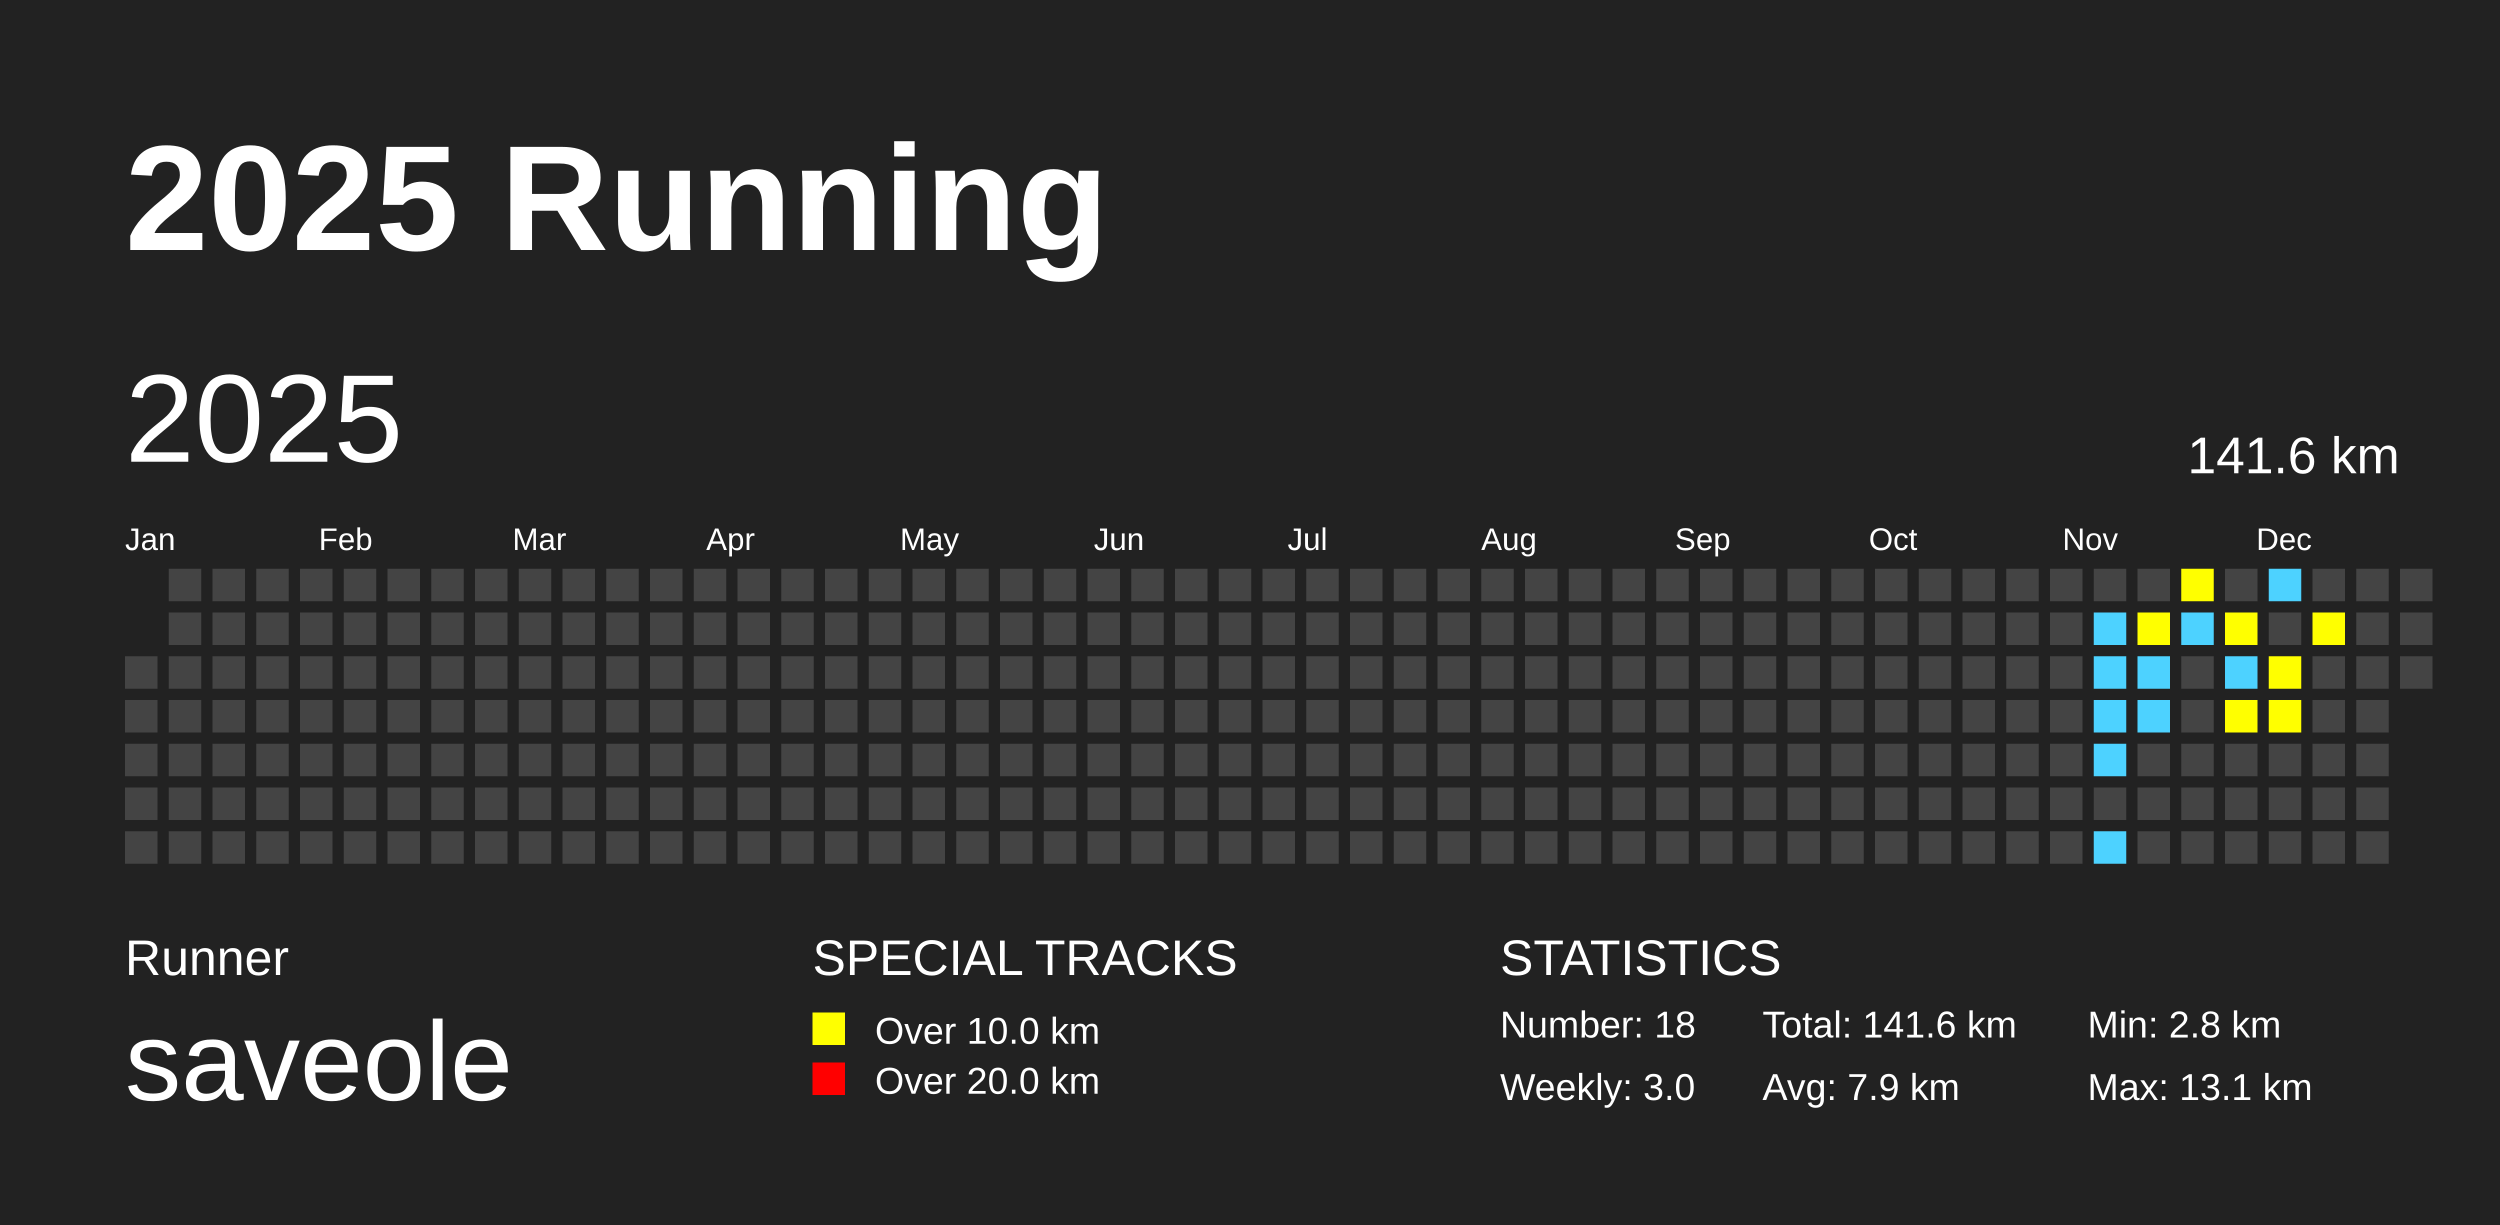
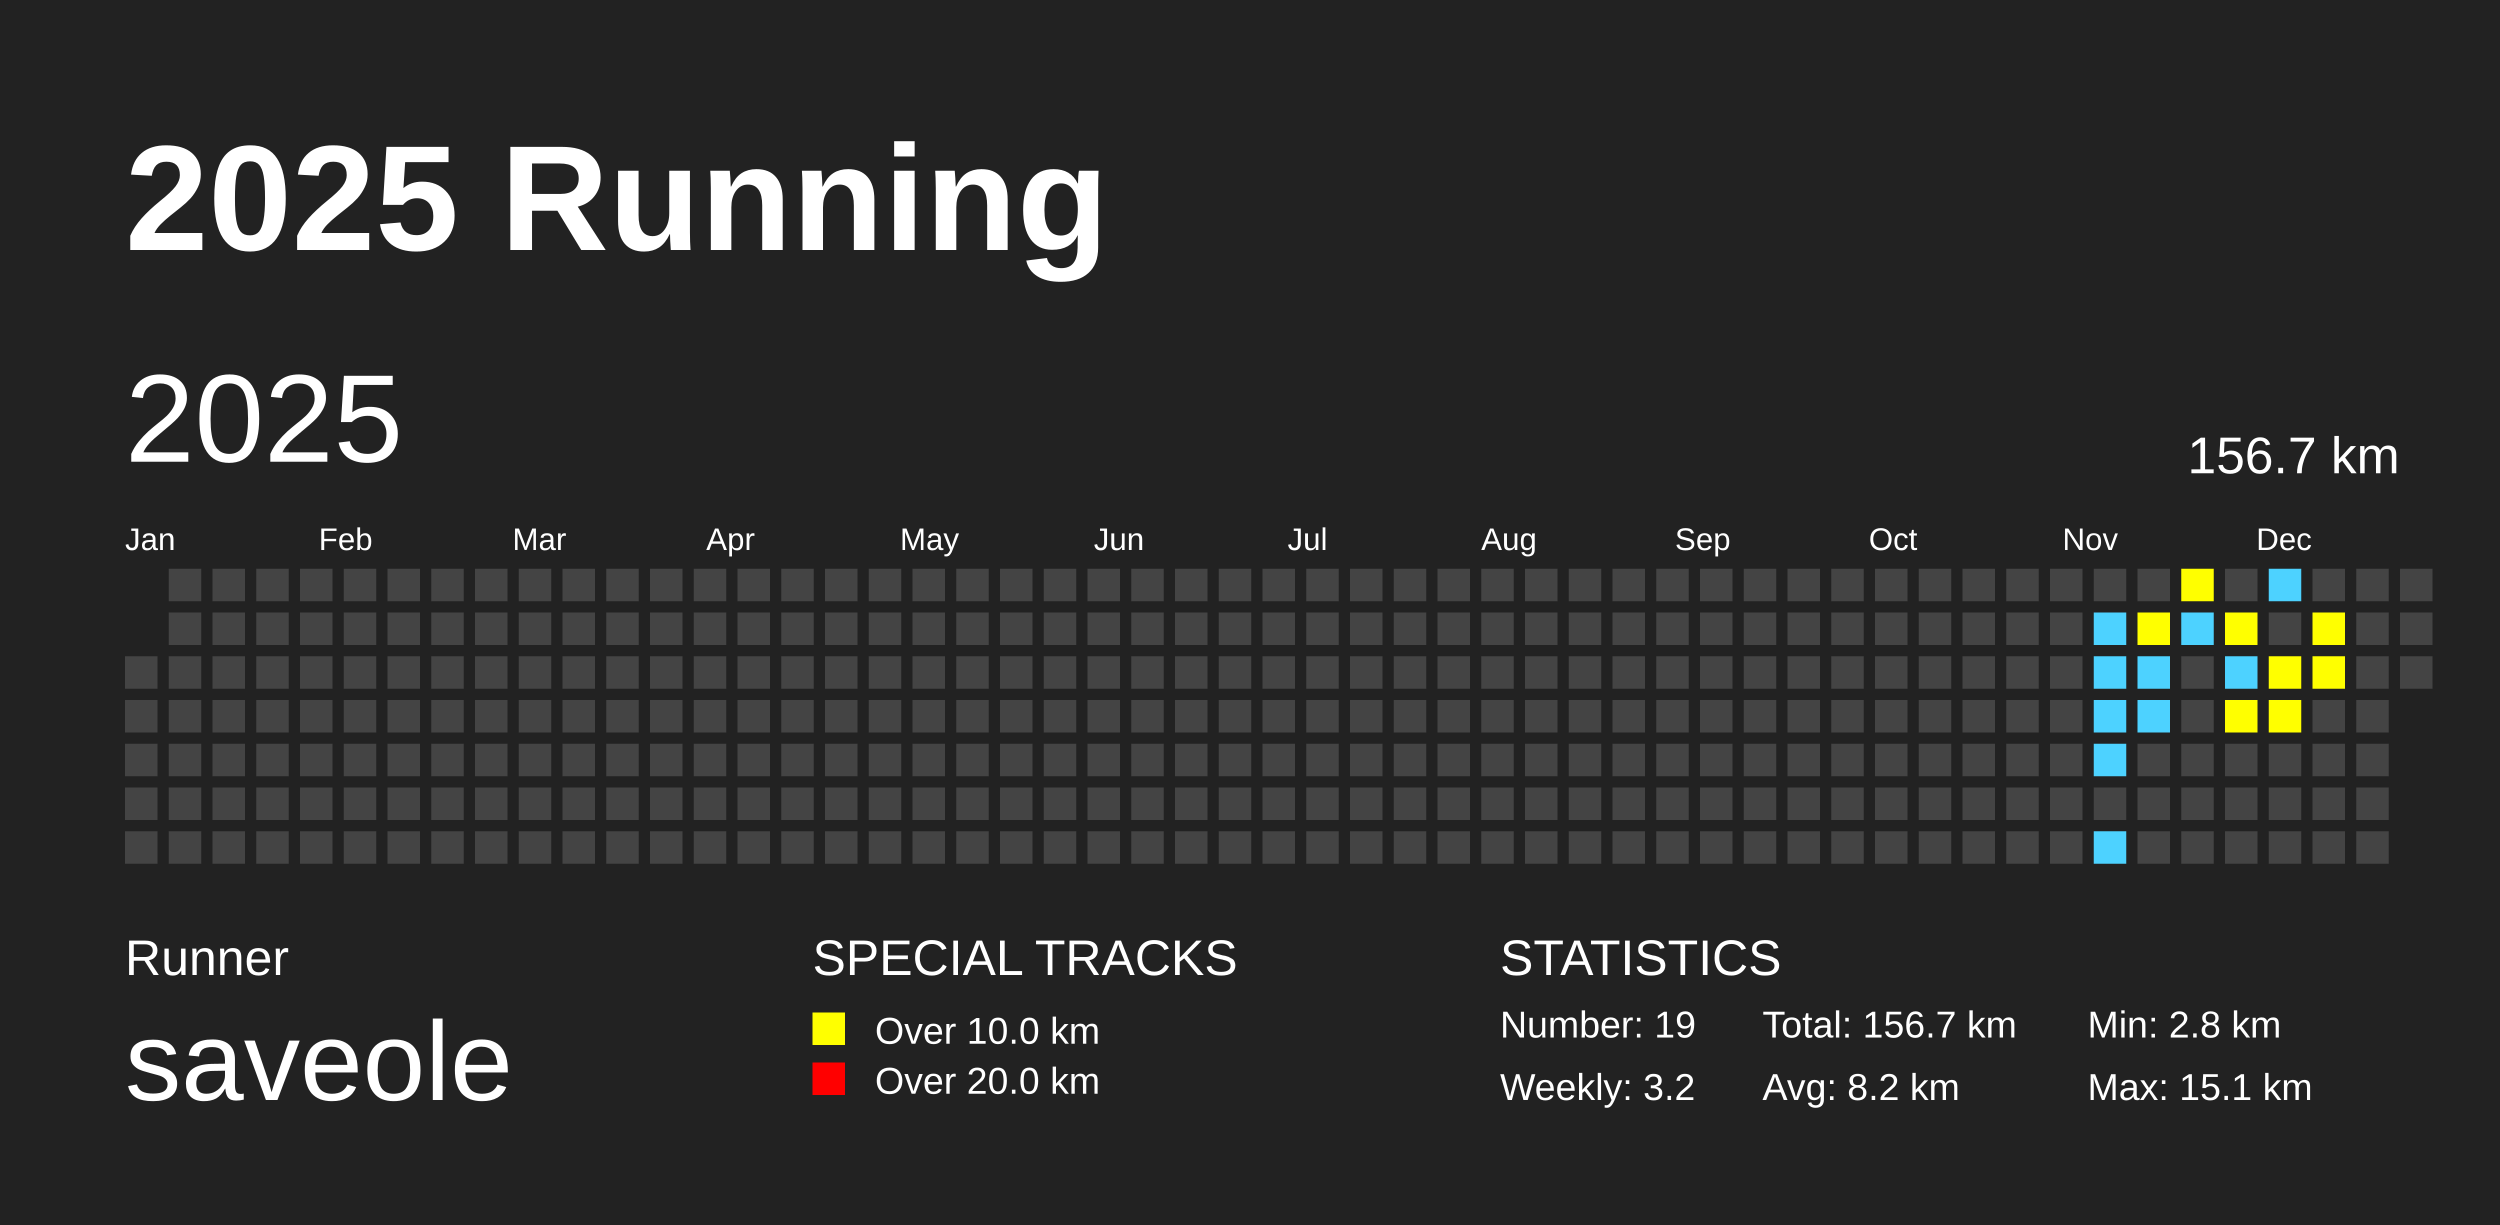
<svg xmlns="http://www.w3.org/2000/svg" baseProfile="full" height="98mm" version="1.1" viewBox="0,0,200,98" width="200mm">
  <defs />
  <rect fill="#222222" height="98" width="200" x="0" y="0" />
  <text fill="#FFFFFF" style="font-size:12px; font-family:Arial; font-weight:bold;" x="10" y="20">2025 Running</text>
  <text fill="#FFFFFF" style="font-size:4px; font-family:Arial" x="10" y="78">Runner</text>
  <text fill="#FFFFFF" style="font-size:9px; font-family:Arial" x="10" y="88">saveole</text>
  <text fill="#FFFFFF" style="font-size:4px; font-family:Arial" x="65" y="78">SPECIAL TRACKS</text>
  <rect fill="yellow" height="2.6" width="2.6" x="65" y="81" />
  <text fill="#FFFFFF" style="font-size:3px; font-family:Arial" x="70" y="83.5">Over 10.0 km</text>
  <rect fill="red" height="2.6" width="2.6" x="65" y="85" />
  <text fill="#FFFFFF" style="font-size:3px; font-family:Arial" x="70" y="87.5">Over 20.0 km</text>
  <text fill="#FFFFFF" style="font-size:4px; font-family:Arial" x="120" y="78">STATISTICS</text>
-   <text fill="#FFFFFF" style="font-size:3px; font-family:Arial" x="120" y="83">Number: 18</text>
-   <text fill="#FFFFFF" style="font-size:3px; font-family:Arial" x="120" y="88">Weekly: 3.0</text>
-   <text fill="#FFFFFF" style="font-size:3px; font-family:Arial" x="141" y="83">Total: 141.6 km</text>
-   <text fill="#FFFFFF" style="font-size:3px; font-family:Arial" x="141" y="88">Avg: 7.9 km</text>
+   <text fill="#FFFFFF" style="font-size:3px; font-family:Arial" x="120" y="83">Number: 19</text>
+   <text fill="#FFFFFF" style="font-size:3px; font-family:Arial" x="120" y="88">Weekly: 3.2</text>
+   <text fill="#FFFFFF" style="font-size:3px; font-family:Arial" x="141" y="83">Total: 156.7 km</text>
+   <text fill="#FFFFFF" style="font-size:3px; font-family:Arial" x="141" y="88">Avg: 8.2 km</text>
  <text fill="#FFFFFF" style="font-size:3px; font-family:Arial" x="167" y="83">Min: 2.8 km</text>
-   <text fill="#FFFFFF" style="font-size:3px; font-family:Arial" x="167" y="88">Max: 13.1 km</text>
+   <text fill="#FFFFFF" style="font-size:3px; font-family:Arial" x="167" y="88">Max: 15.1 km</text>
  <text dominant-baseline="hanging" fill="#FFFFFF" style="font-size:10.0px; font-family:Arial;" x="10" y="30">2025</text>
-   <text dominant-baseline="hanging" fill="#FFFFFF" style="font-size:4.125px; font-family:Arial;" x="175" y="35">141.6 km</text>
+   <text dominant-baseline="hanging" fill="#FFFFFF" style="font-size:4.125px; font-family:Arial;" x="175" y="35">156.7 km</text>
  <text fill="#FFFFFF" style="font-size:2.5px; font-family:Arial" x="10.0" y="44">Jan</text>
  <text fill="#FFFFFF" style="font-size:2.5px; font-family:Arial" x="25.5" y="44">Feb</text>
  <text fill="#FFFFFF" style="font-size:2.5px; font-family:Arial" x="41.0" y="44">Mar</text>
  <text fill="#FFFFFF" style="font-size:2.5px; font-family:Arial" x="56.5" y="44">Apr</text>
  <text fill="#FFFFFF" style="font-size:2.5px; font-family:Arial" x="72.0" y="44">May</text>
  <text fill="#FFFFFF" style="font-size:2.5px; font-family:Arial" x="87.5" y="44">Jun</text>
  <text fill="#FFFFFF" style="font-size:2.5px; font-family:Arial" x="103.0" y="44">Jul</text>
  <text fill="#FFFFFF" style="font-size:2.5px; font-family:Arial" x="118.5" y="44">Aug</text>
  <text fill="#FFFFFF" style="font-size:2.5px; font-family:Arial" x="134.0" y="44">Sep</text>
  <text fill="#FFFFFF" style="font-size:2.5px; font-family:Arial" x="149.5" y="44">Oct</text>
  <text fill="#FFFFFF" style="font-size:2.5px; font-family:Arial" x="165.0" y="44">Nov</text>
  <text fill="#FFFFFF" style="font-size:2.5px; font-family:Arial" x="180.5" y="44">Dec</text>
  <rect fill="#444444" height="2.6" width="2.6" x="10.0" y="52.5" />
  <rect fill="#444444" height="2.6" width="2.6" x="10.0" y="56.0" />
  <rect fill="#444444" height="2.6" width="2.6" x="10.0" y="59.5" />
  <rect fill="#444444" height="2.6" width="2.6" x="10.0" y="63.0" />
  <rect fill="#444444" height="2.6" width="2.6" x="10.0" y="66.5" />
  <rect fill="#444444" height="2.6" width="2.6" x="13.5" y="45.5" />
  <rect fill="#444444" height="2.6" width="2.6" x="13.5" y="49.0" />
  <rect fill="#444444" height="2.6" width="2.6" x="13.5" y="52.5" />
  <rect fill="#444444" height="2.6" width="2.6" x="13.5" y="56.0" />
  <rect fill="#444444" height="2.6" width="2.6" x="13.5" y="59.5" />
  <rect fill="#444444" height="2.6" width="2.6" x="13.5" y="63.0" />
  <rect fill="#444444" height="2.6" width="2.6" x="13.5" y="66.5" />
  <rect fill="#444444" height="2.6" width="2.6" x="17.0" y="45.5" />
  <rect fill="#444444" height="2.6" width="2.6" x="17.0" y="49.0" />
  <rect fill="#444444" height="2.6" width="2.6" x="17.0" y="52.5" />
  <rect fill="#444444" height="2.6" width="2.6" x="17.0" y="56.0" />
  <rect fill="#444444" height="2.6" width="2.6" x="17.0" y="59.5" />
  <rect fill="#444444" height="2.6" width="2.6" x="17.0" y="63.0" />
  <rect fill="#444444" height="2.6" width="2.6" x="17.0" y="66.5" />
  <rect fill="#444444" height="2.6" width="2.6" x="20.5" y="45.5" />
  <rect fill="#444444" height="2.6" width="2.6" x="20.5" y="49.0" />
  <rect fill="#444444" height="2.6" width="2.6" x="20.5" y="52.5" />
  <rect fill="#444444" height="2.6" width="2.6" x="20.5" y="56.0" />
  <rect fill="#444444" height="2.6" width="2.6" x="20.5" y="59.5" />
  <rect fill="#444444" height="2.6" width="2.6" x="20.5" y="63.0" />
  <rect fill="#444444" height="2.6" width="2.6" x="20.5" y="66.5" />
  <rect fill="#444444" height="2.6" width="2.6" x="24.0" y="45.5" />
  <rect fill="#444444" height="2.6" width="2.6" x="24.0" y="49.0" />
  <rect fill="#444444" height="2.6" width="2.6" x="24.0" y="52.5" />
  <rect fill="#444444" height="2.6" width="2.6" x="24.0" y="56.0" />
  <rect fill="#444444" height="2.6" width="2.6" x="24.0" y="59.5" />
  <rect fill="#444444" height="2.6" width="2.6" x="24.0" y="63.0" />
  <rect fill="#444444" height="2.6" width="2.6" x="24.0" y="66.5" />
  <rect fill="#444444" height="2.6" width="2.6" x="27.5" y="45.5" />
  <rect fill="#444444" height="2.6" width="2.6" x="27.5" y="49.0" />
  <rect fill="#444444" height="2.6" width="2.6" x="27.5" y="52.5" />
  <rect fill="#444444" height="2.6" width="2.6" x="27.5" y="56.0" />
  <rect fill="#444444" height="2.6" width="2.6" x="27.5" y="59.5" />
  <rect fill="#444444" height="2.6" width="2.6" x="27.5" y="63.0" />
  <rect fill="#444444" height="2.6" width="2.6" x="27.5" y="66.5" />
  <rect fill="#444444" height="2.6" width="2.6" x="31.0" y="45.5" />
  <rect fill="#444444" height="2.6" width="2.6" x="31.0" y="49.0" />
  <rect fill="#444444" height="2.6" width="2.6" x="31.0" y="52.5" />
  <rect fill="#444444" height="2.6" width="2.6" x="31.0" y="56.0" />
  <rect fill="#444444" height="2.6" width="2.6" x="31.0" y="59.5" />
  <rect fill="#444444" height="2.6" width="2.6" x="31.0" y="63.0" />
  <rect fill="#444444" height="2.6" width="2.6" x="31.0" y="66.5" />
  <rect fill="#444444" height="2.6" width="2.6" x="34.5" y="45.5" />
  <rect fill="#444444" height="2.6" width="2.6" x="34.5" y="49.0" />
  <rect fill="#444444" height="2.6" width="2.6" x="34.5" y="52.5" />
  <rect fill="#444444" height="2.6" width="2.6" x="34.5" y="56.0" />
  <rect fill="#444444" height="2.6" width="2.6" x="34.5" y="59.5" />
  <rect fill="#444444" height="2.6" width="2.6" x="34.5" y="63.0" />
  <rect fill="#444444" height="2.6" width="2.6" x="34.5" y="66.5" />
  <rect fill="#444444" height="2.6" width="2.6" x="38.0" y="45.5" />
  <rect fill="#444444" height="2.6" width="2.6" x="38.0" y="49.0" />
  <rect fill="#444444" height="2.6" width="2.6" x="38.0" y="52.5" />
  <rect fill="#444444" height="2.6" width="2.6" x="38.0" y="56.0" />
  <rect fill="#444444" height="2.6" width="2.6" x="38.0" y="59.5" />
  <rect fill="#444444" height="2.6" width="2.6" x="38.0" y="63.0" />
  <rect fill="#444444" height="2.6" width="2.6" x="38.0" y="66.5" />
  <rect fill="#444444" height="2.6" width="2.6" x="41.5" y="45.5" />
  <rect fill="#444444" height="2.6" width="2.6" x="41.5" y="49.0" />
  <rect fill="#444444" height="2.6" width="2.6" x="41.5" y="52.5" />
  <rect fill="#444444" height="2.6" width="2.6" x="41.5" y="56.0" />
  <rect fill="#444444" height="2.6" width="2.6" x="41.5" y="59.5" />
  <rect fill="#444444" height="2.6" width="2.6" x="41.5" y="63.0" />
  <rect fill="#444444" height="2.6" width="2.6" x="41.5" y="66.5" />
  <rect fill="#444444" height="2.6" width="2.6" x="45.0" y="45.5" />
  <rect fill="#444444" height="2.6" width="2.6" x="45.0" y="49.0" />
  <rect fill="#444444" height="2.6" width="2.6" x="45.0" y="52.5" />
  <rect fill="#444444" height="2.6" width="2.6" x="45.0" y="56.0" />
  <rect fill="#444444" height="2.6" width="2.6" x="45.0" y="59.5" />
  <rect fill="#444444" height="2.6" width="2.6" x="45.0" y="63.0" />
  <rect fill="#444444" height="2.6" width="2.6" x="45.0" y="66.5" />
  <rect fill="#444444" height="2.6" width="2.6" x="48.5" y="45.5" />
  <rect fill="#444444" height="2.6" width="2.6" x="48.5" y="49.0" />
  <rect fill="#444444" height="2.6" width="2.6" x="48.5" y="52.5" />
  <rect fill="#444444" height="2.6" width="2.6" x="48.5" y="56.0" />
  <rect fill="#444444" height="2.6" width="2.6" x="48.5" y="59.5" />
  <rect fill="#444444" height="2.6" width="2.6" x="48.5" y="63.0" />
  <rect fill="#444444" height="2.6" width="2.6" x="48.5" y="66.5" />
  <rect fill="#444444" height="2.6" width="2.6" x="52.0" y="45.5" />
  <rect fill="#444444" height="2.6" width="2.6" x="52.0" y="49.0" />
  <rect fill="#444444" height="2.6" width="2.6" x="52.0" y="52.5" />
  <rect fill="#444444" height="2.6" width="2.6" x="52.0" y="56.0" />
  <rect fill="#444444" height="2.6" width="2.6" x="52.0" y="59.5" />
  <rect fill="#444444" height="2.6" width="2.6" x="52.0" y="63.0" />
  <rect fill="#444444" height="2.6" width="2.6" x="52.0" y="66.5" />
  <rect fill="#444444" height="2.6" width="2.6" x="55.5" y="45.5" />
  <rect fill="#444444" height="2.6" width="2.6" x="55.5" y="49.0" />
  <rect fill="#444444" height="2.6" width="2.6" x="55.5" y="52.5" />
  <rect fill="#444444" height="2.6" width="2.6" x="55.5" y="56.0" />
  <rect fill="#444444" height="2.6" width="2.6" x="55.5" y="59.5" />
  <rect fill="#444444" height="2.6" width="2.6" x="55.5" y="63.0" />
  <rect fill="#444444" height="2.6" width="2.6" x="55.5" y="66.5" />
  <rect fill="#444444" height="2.6" width="2.6" x="59.0" y="45.5" />
  <rect fill="#444444" height="2.6" width="2.6" x="59.0" y="49.0" />
  <rect fill="#444444" height="2.6" width="2.6" x="59.0" y="52.5" />
  <rect fill="#444444" height="2.6" width="2.6" x="59.0" y="56.0" />
  <rect fill="#444444" height="2.6" width="2.6" x="59.0" y="59.5" />
  <rect fill="#444444" height="2.6" width="2.6" x="59.0" y="63.0" />
  <rect fill="#444444" height="2.6" width="2.6" x="59.0" y="66.5" />
  <rect fill="#444444" height="2.6" width="2.6" x="62.5" y="45.5" />
  <rect fill="#444444" height="2.6" width="2.6" x="62.5" y="49.0" />
  <rect fill="#444444" height="2.6" width="2.6" x="62.5" y="52.5" />
  <rect fill="#444444" height="2.6" width="2.6" x="62.5" y="56.0" />
  <rect fill="#444444" height="2.6" width="2.6" x="62.5" y="59.5" />
  <rect fill="#444444" height="2.6" width="2.6" x="62.5" y="63.0" />
  <rect fill="#444444" height="2.6" width="2.6" x="62.5" y="66.5" />
  <rect fill="#444444" height="2.6" width="2.6" x="66.0" y="45.5" />
  <rect fill="#444444" height="2.6" width="2.6" x="66.0" y="49.0" />
  <rect fill="#444444" height="2.6" width="2.6" x="66.0" y="52.5" />
  <rect fill="#444444" height="2.6" width="2.6" x="66.0" y="56.0" />
  <rect fill="#444444" height="2.6" width="2.6" x="66.0" y="59.5" />
  <rect fill="#444444" height="2.6" width="2.6" x="66.0" y="63.0" />
  <rect fill="#444444" height="2.6" width="2.6" x="66.0" y="66.5" />
  <rect fill="#444444" height="2.6" width="2.6" x="69.5" y="45.5" />
  <rect fill="#444444" height="2.6" width="2.6" x="69.5" y="49.0" />
  <rect fill="#444444" height="2.6" width="2.6" x="69.5" y="52.5" />
  <rect fill="#444444" height="2.6" width="2.6" x="69.5" y="56.0" />
  <rect fill="#444444" height="2.6" width="2.6" x="69.5" y="59.5" />
  <rect fill="#444444" height="2.6" width="2.6" x="69.5" y="63.0" />
  <rect fill="#444444" height="2.6" width="2.6" x="69.5" y="66.5" />
  <rect fill="#444444" height="2.6" width="2.6" x="73.0" y="45.5" />
  <rect fill="#444444" height="2.6" width="2.6" x="73.0" y="49.0" />
  <rect fill="#444444" height="2.6" width="2.6" x="73.0" y="52.5" />
  <rect fill="#444444" height="2.6" width="2.6" x="73.0" y="56.0" />
  <rect fill="#444444" height="2.6" width="2.6" x="73.0" y="59.5" />
  <rect fill="#444444" height="2.6" width="2.6" x="73.0" y="63.0" />
  <rect fill="#444444" height="2.6" width="2.6" x="73.0" y="66.5" />
  <rect fill="#444444" height="2.6" width="2.6" x="76.5" y="45.5" />
  <rect fill="#444444" height="2.6" width="2.6" x="76.5" y="49.0" />
  <rect fill="#444444" height="2.6" width="2.6" x="76.5" y="52.5" />
  <rect fill="#444444" height="2.6" width="2.6" x="76.5" y="56.0" />
  <rect fill="#444444" height="2.6" width="2.6" x="76.5" y="59.5" />
  <rect fill="#444444" height="2.6" width="2.6" x="76.5" y="63.0" />
  <rect fill="#444444" height="2.6" width="2.6" x="76.5" y="66.5" />
  <rect fill="#444444" height="2.6" width="2.6" x="80.0" y="45.5" />
  <rect fill="#444444" height="2.6" width="2.6" x="80.0" y="49.0" />
  <rect fill="#444444" height="2.6" width="2.6" x="80.0" y="52.5" />
  <rect fill="#444444" height="2.6" width="2.6" x="80.0" y="56.0" />
  <rect fill="#444444" height="2.6" width="2.6" x="80.0" y="59.5" />
  <rect fill="#444444" height="2.6" width="2.6" x="80.0" y="63.0" />
  <rect fill="#444444" height="2.6" width="2.6" x="80.0" y="66.5" />
  <rect fill="#444444" height="2.6" width="2.6" x="83.5" y="45.5" />
  <rect fill="#444444" height="2.6" width="2.6" x="83.5" y="49.0" />
  <rect fill="#444444" height="2.6" width="2.6" x="83.5" y="52.5" />
  <rect fill="#444444" height="2.6" width="2.6" x="83.5" y="56.0" />
  <rect fill="#444444" height="2.6" width="2.6" x="83.5" y="59.5" />
  <rect fill="#444444" height="2.6" width="2.6" x="83.5" y="63.0" />
  <rect fill="#444444" height="2.6" width="2.6" x="83.5" y="66.5" />
  <rect fill="#444444" height="2.6" width="2.6" x="87.0" y="45.5" />
  <rect fill="#444444" height="2.6" width="2.6" x="87.0" y="49.0" />
  <rect fill="#444444" height="2.6" width="2.6" x="87.0" y="52.5" />
  <rect fill="#444444" height="2.6" width="2.6" x="87.0" y="56.0" />
  <rect fill="#444444" height="2.6" width="2.6" x="87.0" y="59.5" />
  <rect fill="#444444" height="2.6" width="2.6" x="87.0" y="63.0" />
  <rect fill="#444444" height="2.6" width="2.6" x="87.0" y="66.5" />
  <rect fill="#444444" height="2.6" width="2.6" x="90.5" y="45.5" />
  <rect fill="#444444" height="2.6" width="2.6" x="90.5" y="49.0" />
  <rect fill="#444444" height="2.6" width="2.6" x="90.5" y="52.5" />
  <rect fill="#444444" height="2.6" width="2.6" x="90.5" y="56.0" />
  <rect fill="#444444" height="2.6" width="2.6" x="90.5" y="59.5" />
  <rect fill="#444444" height="2.6" width="2.6" x="90.5" y="63.0" />
  <rect fill="#444444" height="2.6" width="2.6" x="90.5" y="66.5" />
  <rect fill="#444444" height="2.6" width="2.6" x="94.0" y="45.5" />
  <rect fill="#444444" height="2.6" width="2.6" x="94.0" y="49.0" />
  <rect fill="#444444" height="2.6" width="2.6" x="94.0" y="52.5" />
  <rect fill="#444444" height="2.6" width="2.6" x="94.0" y="56.0" />
  <rect fill="#444444" height="2.6" width="2.6" x="94.0" y="59.5" />
  <rect fill="#444444" height="2.6" width="2.6" x="94.0" y="63.0" />
  <rect fill="#444444" height="2.6" width="2.6" x="94.0" y="66.5" />
  <rect fill="#444444" height="2.6" width="2.6" x="97.5" y="45.5" />
  <rect fill="#444444" height="2.6" width="2.6" x="97.5" y="49.0" />
  <rect fill="#444444" height="2.6" width="2.6" x="97.5" y="52.5" />
  <rect fill="#444444" height="2.6" width="2.6" x="97.5" y="56.0" />
  <rect fill="#444444" height="2.6" width="2.6" x="97.5" y="59.5" />
  <rect fill="#444444" height="2.6" width="2.6" x="97.5" y="63.0" />
  <rect fill="#444444" height="2.6" width="2.6" x="97.5" y="66.5" />
  <rect fill="#444444" height="2.6" width="2.6" x="101.0" y="45.5" />
  <rect fill="#444444" height="2.6" width="2.6" x="101.0" y="49.0" />
  <rect fill="#444444" height="2.6" width="2.6" x="101.0" y="52.5" />
  <rect fill="#444444" height="2.6" width="2.6" x="101.0" y="56.0" />
  <rect fill="#444444" height="2.6" width="2.6" x="101.0" y="59.5" />
  <rect fill="#444444" height="2.6" width="2.6" x="101.0" y="63.0" />
  <rect fill="#444444" height="2.6" width="2.6" x="101.0" y="66.5" />
  <rect fill="#444444" height="2.6" width="2.6" x="104.5" y="45.5" />
  <rect fill="#444444" height="2.6" width="2.6" x="104.5" y="49.0" />
  <rect fill="#444444" height="2.6" width="2.6" x="104.5" y="52.5" />
  <rect fill="#444444" height="2.6" width="2.6" x="104.5" y="56.0" />
  <rect fill="#444444" height="2.6" width="2.6" x="104.5" y="59.5" />
  <rect fill="#444444" height="2.6" width="2.6" x="104.5" y="63.0" />
  <rect fill="#444444" height="2.6" width="2.6" x="104.5" y="66.5" />
  <rect fill="#444444" height="2.6" width="2.6" x="108.0" y="45.5" />
  <rect fill="#444444" height="2.6" width="2.6" x="108.0" y="49.0" />
  <rect fill="#444444" height="2.6" width="2.6" x="108.0" y="52.5" />
  <rect fill="#444444" height="2.6" width="2.6" x="108.0" y="56.0" />
  <rect fill="#444444" height="2.6" width="2.6" x="108.0" y="59.5" />
  <rect fill="#444444" height="2.6" width="2.6" x="108.0" y="63.0" />
  <rect fill="#444444" height="2.6" width="2.6" x="108.0" y="66.5" />
  <rect fill="#444444" height="2.6" width="2.6" x="111.5" y="45.5" />
  <rect fill="#444444" height="2.6" width="2.6" x="111.5" y="49.0" />
  <rect fill="#444444" height="2.6" width="2.6" x="111.5" y="52.5" />
  <rect fill="#444444" height="2.6" width="2.6" x="111.5" y="56.0" />
  <rect fill="#444444" height="2.6" width="2.6" x="111.5" y="59.5" />
  <rect fill="#444444" height="2.6" width="2.6" x="111.5" y="63.0" />
  <rect fill="#444444" height="2.6" width="2.6" x="111.5" y="66.5" />
  <rect fill="#444444" height="2.6" width="2.6" x="115.0" y="45.5" />
  <rect fill="#444444" height="2.6" width="2.6" x="115.0" y="49.0" />
  <rect fill="#444444" height="2.6" width="2.6" x="115.0" y="52.5" />
  <rect fill="#444444" height="2.6" width="2.6" x="115.0" y="56.0" />
  <rect fill="#444444" height="2.6" width="2.6" x="115.0" y="59.5" />
  <rect fill="#444444" height="2.6" width="2.6" x="115.0" y="63.0" />
  <rect fill="#444444" height="2.6" width="2.6" x="115.0" y="66.5" />
  <rect fill="#444444" height="2.6" width="2.6" x="118.5" y="45.5" />
  <rect fill="#444444" height="2.6" width="2.6" x="118.5" y="49.0" />
  <rect fill="#444444" height="2.6" width="2.6" x="118.5" y="52.5" />
  <rect fill="#444444" height="2.6" width="2.6" x="118.5" y="56.0" />
  <rect fill="#444444" height="2.6" width="2.6" x="118.5" y="59.5" />
  <rect fill="#444444" height="2.6" width="2.6" x="118.5" y="63.0" />
  <rect fill="#444444" height="2.6" width="2.6" x="118.5" y="66.5" />
  <rect fill="#444444" height="2.6" width="2.6" x="122.0" y="45.5" />
  <rect fill="#444444" height="2.6" width="2.6" x="122.0" y="49.0" />
  <rect fill="#444444" height="2.6" width="2.6" x="122.0" y="52.5" />
  <rect fill="#444444" height="2.6" width="2.6" x="122.0" y="56.0" />
  <rect fill="#444444" height="2.6" width="2.6" x="122.0" y="59.5" />
  <rect fill="#444444" height="2.6" width="2.6" x="122.0" y="63.0" />
  <rect fill="#444444" height="2.6" width="2.6" x="122.0" y="66.5" />
  <rect fill="#444444" height="2.6" width="2.6" x="125.5" y="45.5" />
  <rect fill="#444444" height="2.6" width="2.6" x="125.5" y="49.0" />
  <rect fill="#444444" height="2.6" width="2.6" x="125.5" y="52.5" />
  <rect fill="#444444" height="2.6" width="2.6" x="125.5" y="56.0" />
  <rect fill="#444444" height="2.6" width="2.6" x="125.5" y="59.5" />
  <rect fill="#444444" height="2.6" width="2.6" x="125.5" y="63.0" />
  <rect fill="#444444" height="2.6" width="2.6" x="125.5" y="66.5" />
  <rect fill="#444444" height="2.6" width="2.6" x="129.0" y="45.5" />
  <rect fill="#444444" height="2.6" width="2.6" x="129.0" y="49.0" />
  <rect fill="#444444" height="2.6" width="2.6" x="129.0" y="52.5" />
  <rect fill="#444444" height="2.6" width="2.6" x="129.0" y="56.0" />
  <rect fill="#444444" height="2.6" width="2.6" x="129.0" y="59.5" />
  <rect fill="#444444" height="2.6" width="2.6" x="129.0" y="63.0" />
  <rect fill="#444444" height="2.6" width="2.6" x="129.0" y="66.5" />
  <rect fill="#444444" height="2.6" width="2.6" x="132.5" y="45.5" />
  <rect fill="#444444" height="2.6" width="2.6" x="132.5" y="49.0" />
  <rect fill="#444444" height="2.6" width="2.6" x="132.5" y="52.5" />
  <rect fill="#444444" height="2.6" width="2.6" x="132.5" y="56.0" />
  <rect fill="#444444" height="2.6" width="2.6" x="132.5" y="59.5" />
  <rect fill="#444444" height="2.6" width="2.6" x="132.5" y="63.0" />
  <rect fill="#444444" height="2.6" width="2.6" x="132.5" y="66.5" />
  <rect fill="#444444" height="2.6" width="2.6" x="136.0" y="45.5" />
  <rect fill="#444444" height="2.6" width="2.6" x="136.0" y="49.0" />
  <rect fill="#444444" height="2.6" width="2.6" x="136.0" y="52.5" />
  <rect fill="#444444" height="2.6" width="2.6" x="136.0" y="56.0" />
  <rect fill="#444444" height="2.6" width="2.6" x="136.0" y="59.5" />
  <rect fill="#444444" height="2.6" width="2.6" x="136.0" y="63.0" />
  <rect fill="#444444" height="2.6" width="2.6" x="136.0" y="66.5" />
  <rect fill="#444444" height="2.6" width="2.6" x="139.5" y="45.5" />
  <rect fill="#444444" height="2.6" width="2.6" x="139.5" y="49.0" />
  <rect fill="#444444" height="2.6" width="2.6" x="139.5" y="52.5" />
  <rect fill="#444444" height="2.6" width="2.6" x="139.5" y="56.0" />
  <rect fill="#444444" height="2.6" width="2.6" x="139.5" y="59.5" />
  <rect fill="#444444" height="2.6" width="2.6" x="139.5" y="63.0" />
  <rect fill="#444444" height="2.6" width="2.6" x="139.5" y="66.5" />
  <rect fill="#444444" height="2.6" width="2.6" x="143.0" y="45.5" />
  <rect fill="#444444" height="2.6" width="2.6" x="143.0" y="49.0" />
  <rect fill="#444444" height="2.6" width="2.6" x="143.0" y="52.5" />
  <rect fill="#444444" height="2.6" width="2.6" x="143.0" y="56.0" />
  <rect fill="#444444" height="2.6" width="2.6" x="143.0" y="59.5" />
  <rect fill="#444444" height="2.6" width="2.6" x="143.0" y="63.0" />
  <rect fill="#444444" height="2.6" width="2.6" x="143.0" y="66.5" />
  <rect fill="#444444" height="2.6" width="2.6" x="146.5" y="45.5" />
  <rect fill="#444444" height="2.6" width="2.6" x="146.5" y="49.0" />
  <rect fill="#444444" height="2.6" width="2.6" x="146.5" y="52.5" />
  <rect fill="#444444" height="2.6" width="2.6" x="146.5" y="56.0" />
  <rect fill="#444444" height="2.6" width="2.6" x="146.5" y="59.5" />
  <rect fill="#444444" height="2.6" width="2.6" x="146.5" y="63.0" />
  <rect fill="#444444" height="2.6" width="2.6" x="146.5" y="66.5" />
  <rect fill="#444444" height="2.6" width="2.6" x="150.0" y="45.5" />
  <rect fill="#444444" height="2.6" width="2.6" x="150.0" y="49.0" />
  <rect fill="#444444" height="2.6" width="2.6" x="150.0" y="52.5" />
  <rect fill="#444444" height="2.6" width="2.6" x="150.0" y="56.0" />
  <rect fill="#444444" height="2.6" width="2.6" x="150.0" y="59.5" />
  <rect fill="#444444" height="2.6" width="2.6" x="150.0" y="63.0" />
  <rect fill="#444444" height="2.6" width="2.6" x="150.0" y="66.5" />
  <rect fill="#444444" height="2.6" width="2.6" x="153.5" y="45.5" />
  <rect fill="#444444" height="2.6" width="2.6" x="153.5" y="49.0" />
  <rect fill="#444444" height="2.6" width="2.6" x="153.5" y="52.5" />
  <rect fill="#444444" height="2.6" width="2.6" x="153.5" y="56.0" />
  <rect fill="#444444" height="2.6" width="2.6" x="153.5" y="59.5" />
  <rect fill="#444444" height="2.6" width="2.6" x="153.5" y="63.0" />
  <rect fill="#444444" height="2.6" width="2.6" x="153.5" y="66.5" />
  <rect fill="#444444" height="2.6" width="2.6" x="157.0" y="45.5" />
  <rect fill="#444444" height="2.6" width="2.6" x="157.0" y="49.0" />
  <rect fill="#444444" height="2.6" width="2.6" x="157.0" y="52.5" />
  <rect fill="#444444" height="2.6" width="2.6" x="157.0" y="56.0" />
  <rect fill="#444444" height="2.6" width="2.6" x="157.0" y="59.5" />
  <rect fill="#444444" height="2.6" width="2.6" x="157.0" y="63.0" />
  <rect fill="#444444" height="2.6" width="2.6" x="157.0" y="66.5" />
  <rect fill="#444444" height="2.6" width="2.6" x="160.5" y="45.5" />
  <rect fill="#444444" height="2.6" width="2.6" x="160.5" y="49.0" />
  <rect fill="#444444" height="2.6" width="2.6" x="160.5" y="52.5" />
  <rect fill="#444444" height="2.6" width="2.6" x="160.5" y="56.0" />
  <rect fill="#444444" height="2.6" width="2.6" x="160.5" y="59.5" />
  <rect fill="#444444" height="2.6" width="2.6" x="160.5" y="63.0" />
  <rect fill="#444444" height="2.6" width="2.6" x="160.5" y="66.5" />
  <rect fill="#444444" height="2.6" width="2.6" x="164.0" y="45.5" />
  <rect fill="#444444" height="2.6" width="2.6" x="164.0" y="49.0" />
  <rect fill="#444444" height="2.6" width="2.6" x="164.0" y="52.5" />
  <rect fill="#444444" height="2.6" width="2.6" x="164.0" y="56.0" />
  <rect fill="#444444" height="2.6" width="2.6" x="164.0" y="59.5" />
  <rect fill="#444444" height="2.6" width="2.6" x="164.0" y="63.0" />
  <rect fill="#444444" height="2.6" width="2.6" x="164.0" y="66.5" />
  <rect fill="#444444" height="2.6" width="2.6" x="167.5" y="45.5" />
  <rect fill="#4DD2FF" height="2.6" width="2.6" x="167.5" y="49.0" />
  <rect fill="#4DD2FF" height="2.6" width="2.6" x="167.5" y="52.5" />
  <rect fill="#4DD2FF" height="2.6" width="2.6" x="167.5" y="56.0" />
  <rect fill="#4DD2FF" height="2.6" width="2.6" x="167.5" y="59.5" />
  <rect fill="#444444" height="2.6" width="2.6" x="167.5" y="63.0" />
  <rect fill="#4DD2FF" height="2.6" width="2.6" x="167.5" y="66.5" />
  <rect fill="#444444" height="2.6" width="2.6" x="171.0" y="45.5" />
  <rect fill="yellow" height="2.6" width="2.6" x="171.0" y="49.0" />
  <rect fill="#4DD2FF" height="2.6" width="2.6" x="171.0" y="52.5" />
  <rect fill="#4DD2FF" height="2.6" width="2.6" x="171.0" y="56.0" />
  <rect fill="#444444" height="2.6" width="2.6" x="171.0" y="59.5" />
  <rect fill="#444444" height="2.6" width="2.6" x="171.0" y="63.0" />
  <rect fill="#444444" height="2.6" width="2.6" x="171.0" y="66.5" />
  <rect fill="yellow" height="2.6" width="2.6" x="174.5" y="45.5" />
  <rect fill="#4DD2FF" height="2.6" width="2.6" x="174.5" y="49.0" />
  <rect fill="#444444" height="2.6" width="2.6" x="174.5" y="52.5" />
  <rect fill="#444444" height="2.6" width="2.6" x="174.5" y="56.0" />
  <rect fill="#444444" height="2.6" width="2.6" x="174.5" y="59.5" />
  <rect fill="#444444" height="2.6" width="2.6" x="174.5" y="63.0" />
  <rect fill="#444444" height="2.6" width="2.6" x="174.5" y="66.5" />
  <rect fill="#444444" height="2.6" width="2.6" x="178.0" y="45.5" />
  <rect fill="yellow" height="2.6" width="2.6" x="178.0" y="49.0" />
  <rect fill="#4DD2FF" height="2.6" width="2.6" x="178.0" y="52.5" />
  <rect fill="yellow" height="2.6" width="2.6" x="178.0" y="56.0" />
  <rect fill="#444444" height="2.6" width="2.6" x="178.0" y="59.5" />
  <rect fill="#444444" height="2.6" width="2.6" x="178.0" y="63.0" />
  <rect fill="#444444" height="2.6" width="2.6" x="178.0" y="66.5" />
  <rect fill="#4DD2FF" height="2.6" width="2.6" x="181.5" y="45.5" />
  <rect fill="#444444" height="2.6" width="2.6" x="181.5" y="49.0" />
  <rect fill="yellow" height="2.6" width="2.6" x="181.5" y="52.5" />
  <rect fill="yellow" height="2.6" width="2.6" x="181.5" y="56.0" />
  <rect fill="#444444" height="2.6" width="2.6" x="181.5" y="59.5" />
  <rect fill="#444444" height="2.6" width="2.6" x="181.5" y="63.0" />
  <rect fill="#444444" height="2.6" width="2.6" x="181.5" y="66.5" />
  <rect fill="#444444" height="2.6" width="2.6" x="185.0" y="45.5" />
  <rect fill="yellow" height="2.6" width="2.6" x="185.0" y="49.0" />
-   <rect fill="#444444" height="2.6" width="2.6" x="185.0" y="52.5" />
+   <rect fill="yellow" height="2.6" width="2.6" x="185.0" y="52.5" />
  <rect fill="#444444" height="2.6" width="2.6" x="185.0" y="56.0" />
  <rect fill="#444444" height="2.6" width="2.6" x="185.0" y="59.5" />
  <rect fill="#444444" height="2.6" width="2.6" x="185.0" y="63.0" />
  <rect fill="#444444" height="2.6" width="2.6" x="185.0" y="66.5" />
  <rect fill="#444444" height="2.6" width="2.6" x="188.5" y="45.5" />
  <rect fill="#444444" height="2.6" width="2.6" x="188.5" y="49.0" />
  <rect fill="#444444" height="2.6" width="2.6" x="188.5" y="52.5" />
  <rect fill="#444444" height="2.6" width="2.6" x="188.5" y="56.0" />
  <rect fill="#444444" height="2.6" width="2.6" x="188.5" y="59.5" />
  <rect fill="#444444" height="2.6" width="2.6" x="188.5" y="63.0" />
  <rect fill="#444444" height="2.6" width="2.6" x="188.5" y="66.5" />
  <rect fill="#444444" height="2.6" width="2.6" x="192.0" y="45.5" />
  <rect fill="#444444" height="2.6" width="2.6" x="192.0" y="49.0" />
  <rect fill="#444444" height="2.6" width="2.6" x="192.0" y="52.5" />
</svg>
